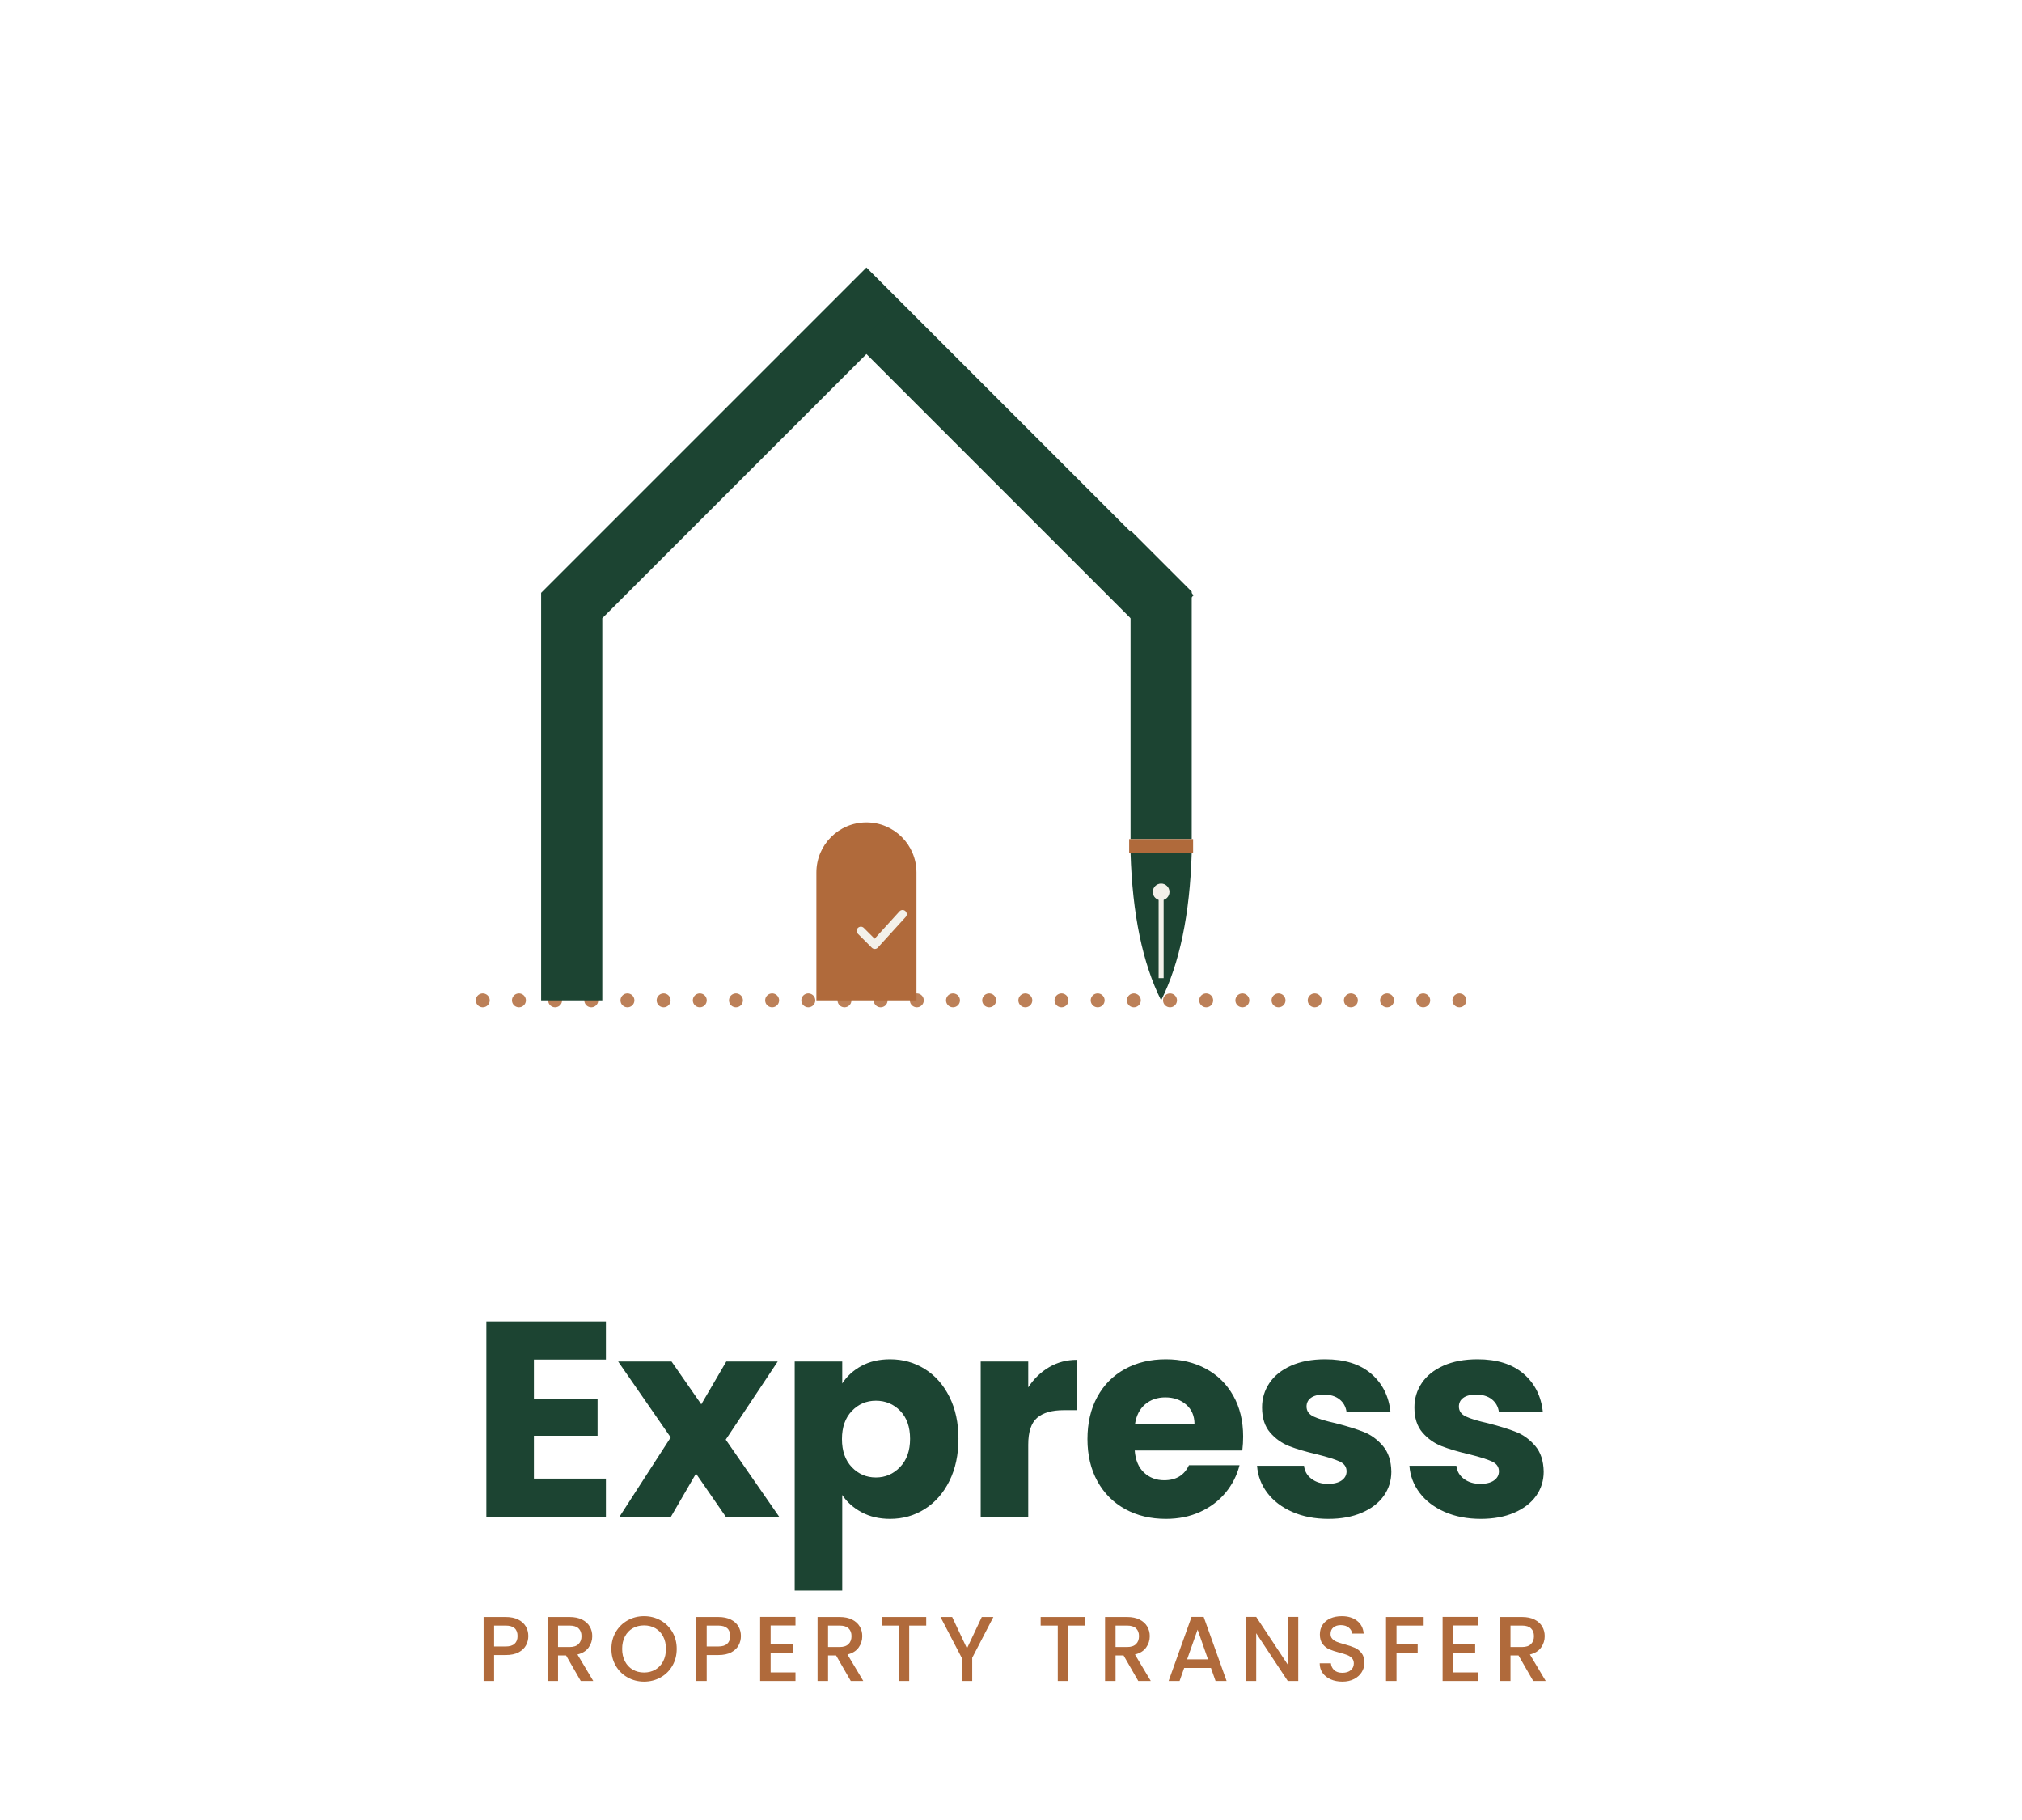
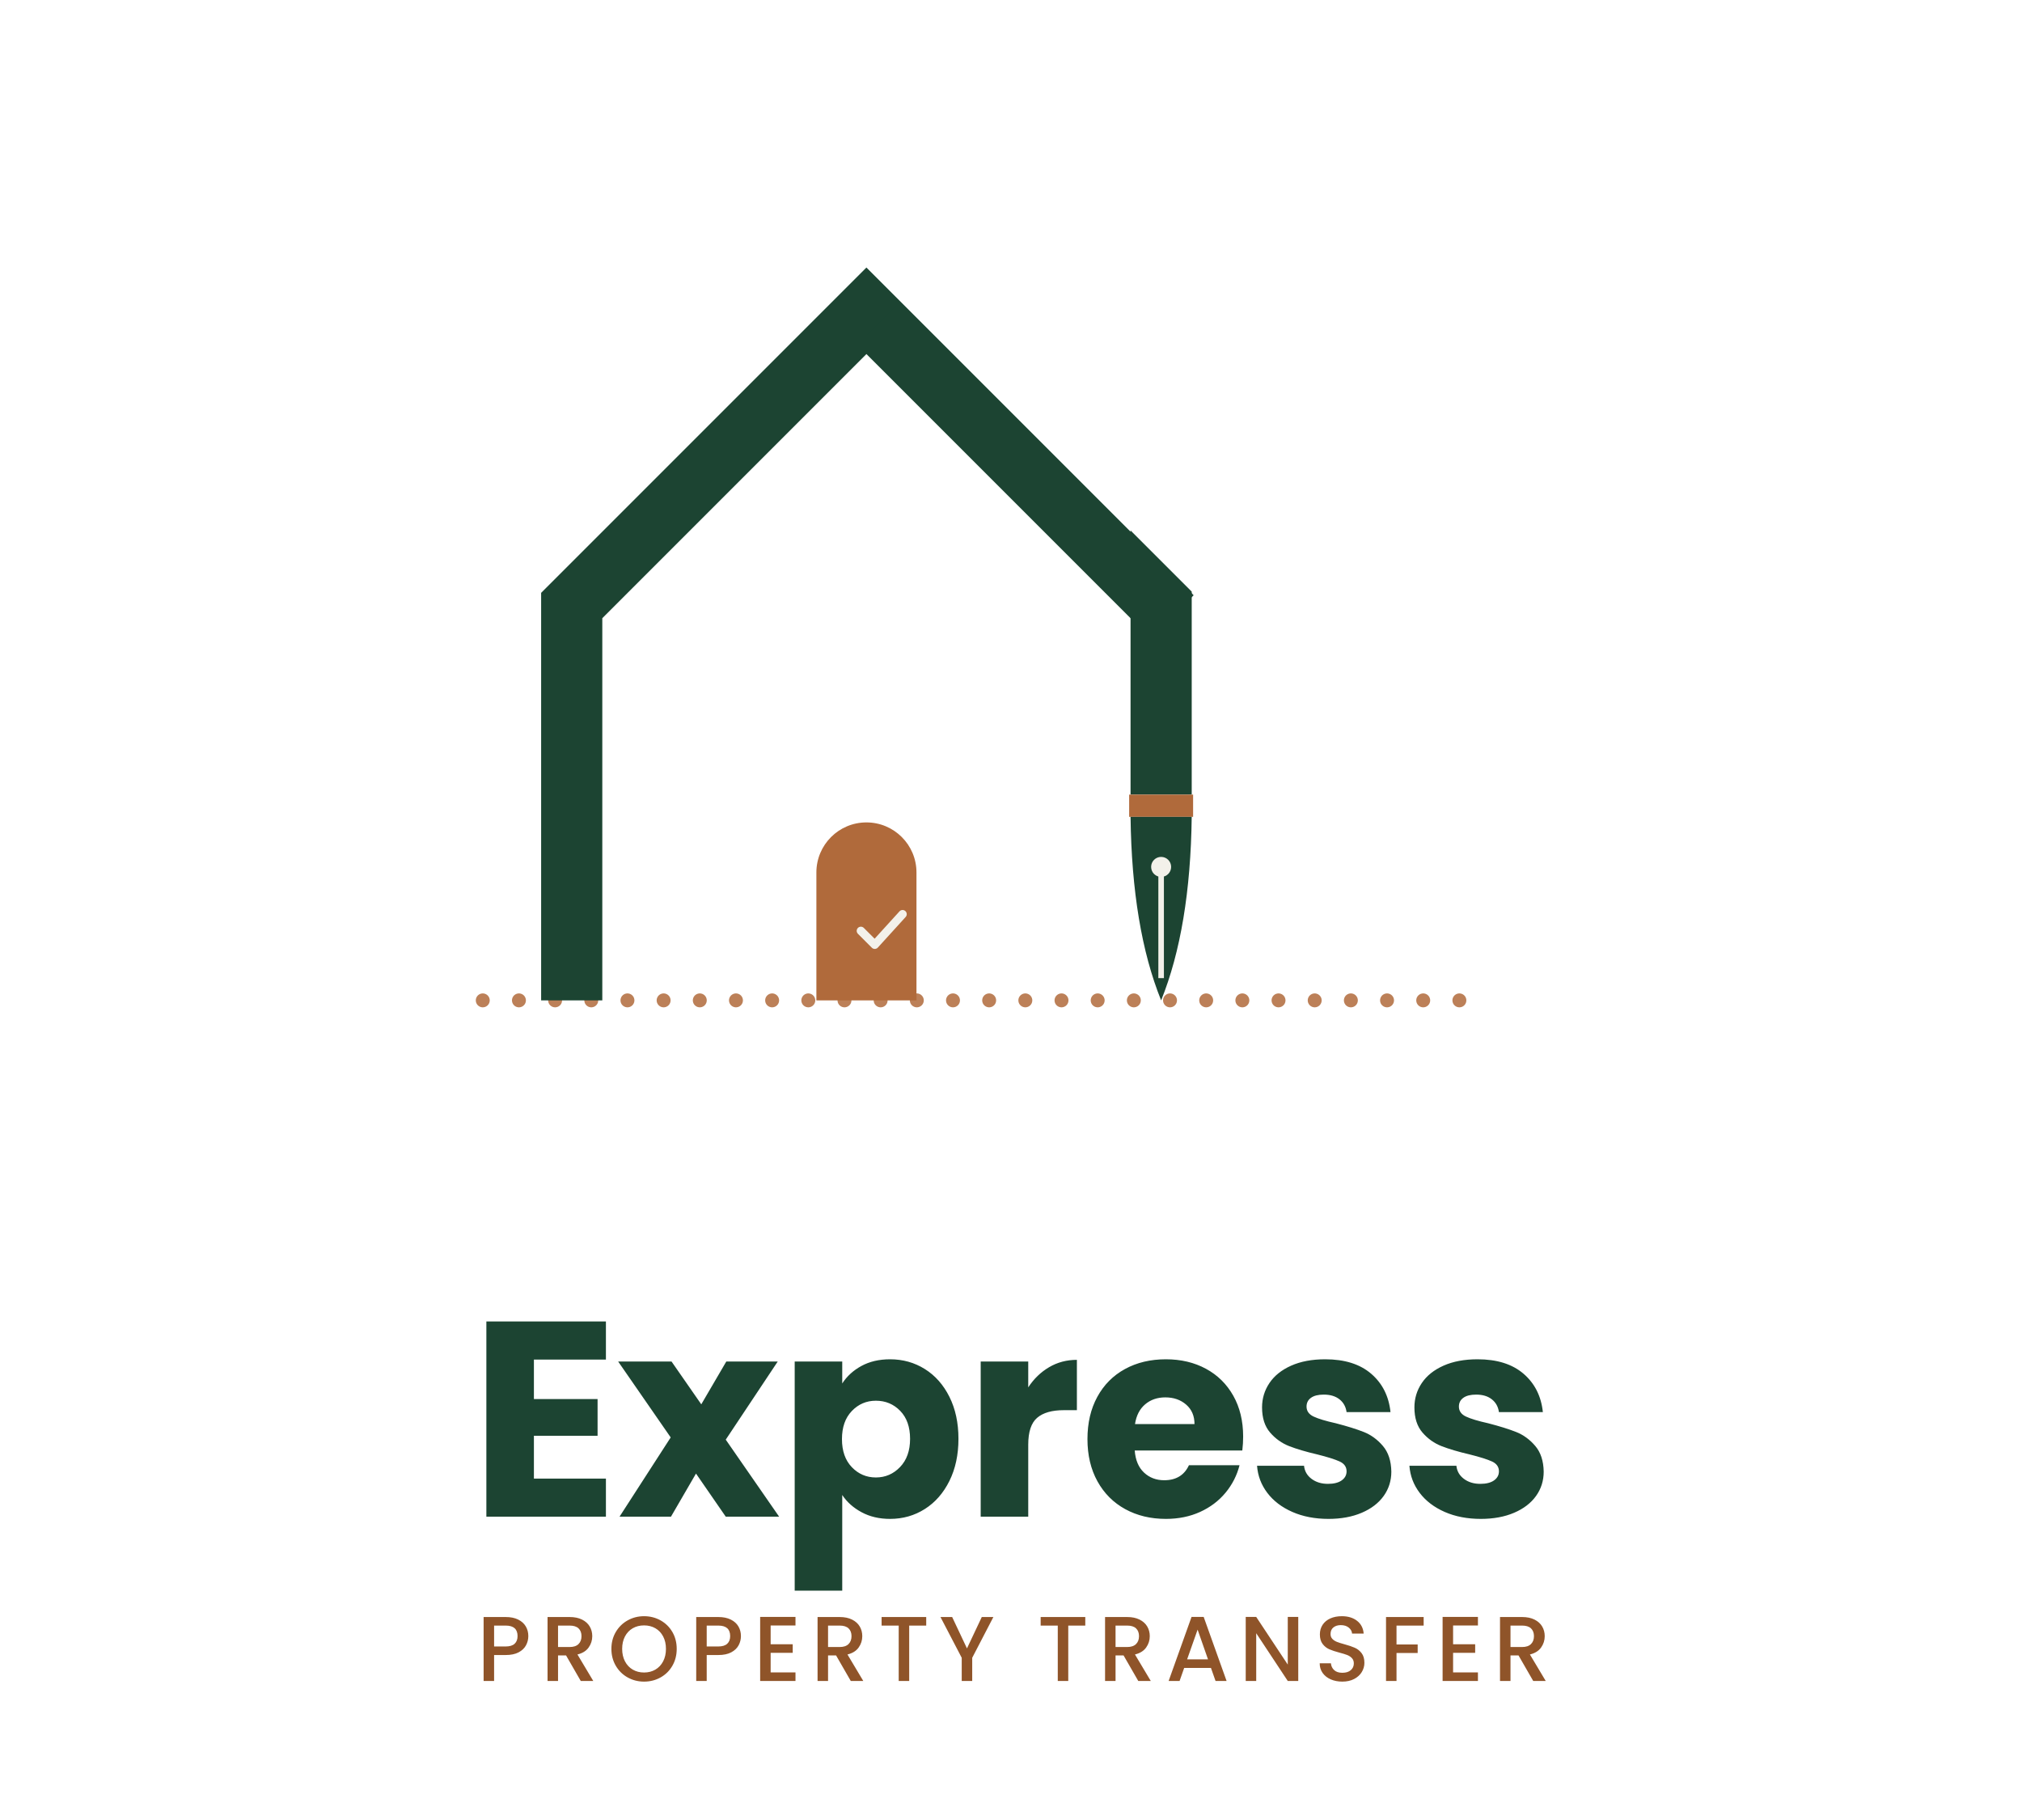
<svg xmlns="http://www.w3.org/2000/svg" viewBox="0 0 800 720" width="800" height="720">
  <g transform="translate(400 250) scale(1.1) translate(-308 -259.5)">
    <path d="M118 392H478" fill="none" stroke="#B06A3B" stroke-width="5" stroke-linecap="round" stroke-dasharray="0.01 13" opacity="0.85" />
    <path d="M161.00 392.00L161.00 388.45L161.00 384.90L161.00 381.35L161.00 377.80L161.00 374.25L161.00 370.70L161.00 367.15L161.00 363.60L161.00 360.05L161.00 356.50L161.00 352.95L161.00 349.40L161.00 345.85L161.00 342.30L161.00 338.75L161.00 335.20L161.00 331.65L161.00 328.10L161.00 324.55L161.00 321.00L161.00 317.45L161.00 313.90L161.00 310.35L161.00 306.80L161.00 303.25L161.00 299.70L161.00 296.15L161.00 292.60L161.00 289.05L161.00 285.50L161.00 281.95L161.00 278.40L161.00 274.85L161.00 271.30L161.00 267.75L161.00 264.20L161.00 260.65L161.00 257.10L161.00 253.55L161.00 254.56L160.43 255.13L163.08 252.48L165.73 249.83L168.38 247.18L171.03 244.53L173.68 241.88L176.33 239.23L178.98 236.58L181.63 233.93L184.28 231.28L186.93 228.63L189.58 225.98L192.23 223.33L194.88 220.68L197.53 218.03L200.18 215.38L202.83 212.73L205.48 210.08L208.13 207.43L210.78 204.78L213.43 202.13L216.08 199.48L218.73 196.83L221.38 194.18L224.03 191.53L226.68 188.88L229.33 186.23L231.98 183.58L234.63 180.93L237.28 178.28L239.93 175.63L242.58 172.98L245.23 170.33L247.88 167.68L250.53 165.03L253.18 162.38L255.83 159.73L258.48 157.08L261.13 154.43L256.00 159.56L250.97 154.53L253.72 157.28L256.47 160.03L259.22 162.78L261.97 165.53L264.72 168.28L267.47 171.03L270.22 173.78L272.97 176.53L275.72 179.28L278.47 182.03L281.22 184.78L283.97 187.53L286.72 190.28L289.47 193.03L292.22 195.78L294.97 198.53L297.72 201.28L300.47 204.03L303.22 206.78L305.97 209.53L308.72 212.28L311.47 215.03L314.22 217.78L316.97 220.53L319.72 223.28L322.47 226.03L325.22 228.78L327.97 231.53L330.72 234.28L333.47 237.03L336.22 239.78L338.97 242.53L341.72 245.28L344.47 248.03L347.22 250.78L349.97 253.53L352.72 256.28L355.47 259.03L358.31 261.69L373.69 246.31L371.03 243.47L368.28 240.72L365.53 237.97L362.78 235.22L360.03 232.47L357.28 229.72L354.53 226.97L351.78 224.22L349.03 221.47L346.28 218.72L343.53 215.97L340.78 213.22L338.03 210.47L335.28 207.72L332.53 204.97L329.78 202.22L327.03 199.47L324.28 196.72L321.53 193.97L318.78 191.22L316.03 188.47L313.28 185.72L310.53 182.97L307.78 180.22L305.03 177.47L302.28 174.72L299.53 171.97L296.78 169.22L294.03 166.47L291.28 163.72L288.53 160.97L285.78 158.22L283.03 155.47L280.28 152.72L277.53 149.97L274.78 147.22L272.03 144.47L269.28 141.72L266.53 138.97L256.00 128.44L245.57 138.87L242.92 141.52L240.27 144.17L237.62 146.82L234.97 149.47L232.32 152.12L229.67 154.77L227.02 157.42L224.37 160.07L221.72 162.72L219.07 165.37L216.42 168.02L213.77 170.67L211.12 173.32L208.47 175.97L205.82 178.62L203.17 181.27L200.52 183.92L197.87 186.57L195.22 189.22L192.57 191.87L189.92 194.52L187.27 197.17L184.62 199.82L181.97 202.47L179.32 205.12L176.67 207.77L174.02 210.42L171.37 213.07L168.72 215.72L166.07 218.37L163.42 221.02L160.77 223.67L158.12 226.32L155.47 228.97L152.82 231.62L150.17 234.27L147.52 236.92L144.87 239.57L139.00 245.44L139.00 253.55L139.00 257.10L139.00 260.65L139.00 264.20L139.00 267.75L139.00 271.30L139.00 274.85L139.00 278.40L139.00 281.95L139.00 285.50L139.00 289.05L139.00 292.60L139.00 296.15L139.00 299.70L139.00 303.25L139.00 306.80L139.00 310.35L139.00 313.90L139.00 317.45L139.00 321.00L139.00 324.55L139.00 328.10L139.00 331.65L139.00 335.20L139.00 338.75L139.00 342.30L139.00 345.85L139.00 349.40L139.00 352.95L139.00 356.50L139.00 360.05L139.00 363.60L139.00 367.15L139.00 370.70L139.00 374.25L139.00 377.80L139.00 381.35L139.00 384.90L139.00 388.45L139.00 392.00Z" fill="#1C4432" />
    <path d="M256 129L268 141L256 153L244 141Z" fill="#1C4432" />
    <path d="M238 392V346a18 18 0 0 1 36 0v46z" fill="#B06A3B" />
    <path d="M254 367l5 5 10-11" fill="none" stroke="#F3F1EA" stroke-width="3" stroke-linecap="round" stroke-linejoin="round" />
-     <path d="M351 223L373 245V334H351Z" fill="#1C4432" />
-     <rect x="350.5" y="334" width="23" height="5" fill="#B06A3B" />
-     <path d="M351 339H373Q372 372 362 392Q352 372 351 339Z" fill="#1C4432" />
-     <circle cx="362" cy="353" r="3" fill="#F3F1EA" />
-     <rect x="361.1" y="353" width="1.8" height="31" fill="#F3F1EA" />
+     <path d="M351 223L373 245V318H351Z" fill="#1C4432" />
+     <rect x="350.5" y="318" width="23" height="8" fill="#B06A3B" />
+     <path d="M351 326H373Q372.5 366 362 392Q351.5 366 351 326Z" fill="#1C4432" />
+     <circle cx="362" cy="344" r="3.6" fill="#F3F1EA" />
+     <rect x="361" y="344" width="2" height="40" fill="#F3F1EA" />
  </g>
  <g transform="translate(185.61 600) scale(1.1)">
    <path fill="#1C4432" d="M23.3 -56.5V-42.3H46.2V-29.1H23.3V-13.7H49.2V0.0H6.2V-70.2H49.2V-56.5Z M92.3 0.0 81.6 -15.5 72.6 0.0H54.1L72.5 -28.5L53.6 -55.8H72.8L83.5 -40.4L92.5 -55.8H111.0L92.3 -27.7L111.5 0.0Z M151.4 -56.6Q158.3 -56.6 163.9 -53.1Q169.5 -49.6 172.75 -43.1Q176.0 -36.6 176.0 -28.0Q176.0 -19.4 172.75 -12.85Q169.5 -6.3 163.9 -2.75Q158.3 0.8 151.4 0.8Q145.6 0.8 141.15 -1.6Q136.7 -4.0 134.2 -7.8V26.6H117.1V-55.8H134.2V-47.9Q136.7 -51.8 141.1 -54.2Q145.5 -56.6 151.4 -56.6ZM146.3 -41.7Q141.2 -41.7 137.65 -38.0Q134.1 -34.3 134.1 -27.9Q134.1 -21.5 137.65 -17.8Q141.2 -14.1 146.3 -14.1Q151.4 -14.1 155.0 -17.85Q158.6 -21.6 158.6 -28.0Q158.6 -34.4 155.05 -38.05Q151.5 -41.7 146.3 -41.7Z M218.6 -56.4V-38.3H213.9Q207.5 -38.3 204.3 -35.55Q201.1 -32.8 201.1 -25.9V0.0H184.0V-55.8H201.1V-46.5Q204.1 -51.1 208.6 -53.75Q213.1 -56.4 218.6 -56.4Z M278.1 -23.8H239.4Q239.8 -18.6 242.75 -15.85Q245.7 -13.1 250 -13.1Q256.4 -13.1 258.9 -18.5H277.1Q275.7 -13.0 272.05 -8.6Q268.4 -4.2 262.9 -1.7Q257.4 0.8 250.6 0.8Q242.4 0.8 236 -2.7Q229.6 -6.2 226 -12.7Q222.4 -19.2 222.4 -27.9Q222.4 -36.6 225.95 -43.1Q229.5 -49.6 235.9 -53.1Q242.3 -56.6 250.6 -56.6Q258.7 -56.6 265.0 -53.2Q271.3 -49.8 274.85 -43.5Q278.4 -37.2 278.4 -28.8Q278.4 -26.4 278.1 -23.8ZM260.9 -33.3Q260.9 -37.7 257.9 -40.3Q254.9 -42.9 250.4 -42.9Q246.1 -42.9 243.15 -40.4Q240.2 -37.9 239.5 -33.3Z M283.4 -18.3H300.3Q300.6 -15.4 303.0 -13.6Q305.4 -11.8 308.9 -11.8Q312.1 -11.8 313.85 -13.05Q315.6 -14.3 315.6 -16.3Q315.6 -18.7 313.1 -19.85Q310.6 -21.0 305 -22.4Q299 -23.8 295 -25.35Q291 -26.9 288.1 -30.25Q285.2 -33.6 285.2 -39.3Q285.2 -44.1 287.85 -48.05Q290.5 -52.0 295.65 -54.3Q300.8 -56.6 307.9 -56.6Q318.4 -56.6 324.45 -51.4Q330.5 -46.2 331.4 -37.6H315.6Q315.2 -40.5 313.05 -42.2Q310.9 -43.9 307.4 -43.9Q304.4 -43.9 302.8 -42.75Q301.2 -41.6 301.2 -39.6Q301.2 -37.2 303.75 -36.0Q306.3 -34.8 311.7 -33.6Q317.9 -32.0 321.8 -30.45Q325.7 -28.9 328.65 -25.45Q331.6 -22.0 331.7 -16.2Q331.7 -11.3 328.95 -7.45Q326.2 -3.6 321.05 -1.4Q315.9 0.8 309.1 0.8Q301.8 0.8 296.1 -1.7Q290.4 -4.2 287.1 -8.55Q283.8 -12.9 283.4 -18.3Z M338.2 -18.3H355.1Q355.4 -15.4 357.8 -13.6Q360.2 -11.8 363.7 -11.8Q366.9 -11.8 368.65 -13.05Q370.4 -14.3 370.4 -16.3Q370.4 -18.7 367.9 -19.85Q365.4 -21.0 359.8 -22.4Q353.8 -23.8 349.8 -25.35Q345.8 -26.9 342.9 -30.25Q340 -33.6 340 -39.3Q340 -44.1 342.65 -48.05Q345.3 -52.0 350.45 -54.3Q355.6 -56.6 362.7 -56.6Q373.2 -56.6 379.25 -51.4Q385.3 -46.2 386.2 -37.6H370.4Q370 -40.5 367.85 -42.2Q365.7 -43.9 362.2 -43.9Q359.2 -43.9 357.6 -42.75Q356 -41.6 356 -39.6Q356 -37.2 358.55 -36.0Q361.1 -34.8 366.5 -33.6Q372.7 -32.0 376.6 -30.45Q380.5 -28.9 383.45 -25.45Q386.4 -22.0 386.5 -16.2Q386.5 -11.3 383.75 -7.45Q381 -3.6 375.85 -1.4Q370.7 0.8 363.9 0.8Q356.6 0.8 350.9 -1.7Q345.2 -4.2 341.9 -8.55Q338.6 -12.9 338.2 -18.3Z" />
  </g>
  <g transform="translate(188.61 665) scale(0.3639898)">
-     <path fill="#B06A3B" d="M31.5 -28.2H18.9V0.0H7.5V-69.5H31.5Q39.5 -69.5 45.05 -66.75Q50.6 -64.0 53.35 -59.3Q56.1 -54.6 56.1 -48.8Q56.1 -43.5 53.6 -38.8Q51.1 -34.1 45.6 -31.15Q40.1 -28.2 31.5 -28.2ZM44.4 -48.8Q44.4 -60.2 31.5 -60.2H18.9V-37.5H31.5Q38.0 -37.5 41.2 -40.45Q44.4 -43.4 44.4 -48.8Z M113.1 0.0 97.1 -27.8H88.4V0.0H77.0V-69.5H101.0Q109.0 -69.5 114.55 -66.7Q120.1 -63.9 122.85 -59.2Q125.6 -54.5 125.6 -48.7Q125.6 -41.9 121.65 -36.35Q117.7 -30.8 109.5 -28.8L126.7 0.0ZM88.4 -36.9H101.0Q107.4 -36.9 110.65 -40.1Q113.9 -43.3 113.9 -48.7Q113.9 -54.1 110.7 -57.15Q107.5 -60.2 101.0 -60.2H88.4Z M146.4 -34.9Q146.4 -45.1 151.15 -53.2Q155.9 -61.3 164.05 -65.85Q172.2 -70.4 181.9 -70.4Q191.7 -70.4 199.85 -65.85Q208.0 -61.3 212.7 -53.2Q217.4 -45.1 217.4 -34.9Q217.4 -24.7 212.7 -16.55Q208.0 -8.4 199.85 -3.85Q191.7 0.7 181.9 0.7Q172.2 0.7 164.05 -3.85Q155.9 -8.4 151.15 -16.55Q146.4 -24.7 146.4 -34.9ZM205.7 -34.9Q205.7 -42.6 202.65 -48.4Q199.6 -54.2 194.2 -57.3Q188.8 -60.4 181.9 -60.4Q175.0 -60.4 169.6 -57.3Q164.2 -54.2 161.15 -48.4Q158.1 -42.6 158.1 -34.9Q158.1 -27.2 161.15 -21.35Q164.2 -15.5 169.6 -12.35Q175.0 -9.2 181.9 -9.2Q188.8 -9.2 194.2 -12.35Q199.6 -15.5 202.65 -21.35Q205.7 -27.2 205.7 -34.9Z M262.6 -28.2H250.0V0.0H238.6V-69.5H262.6Q270.6 -69.5 276.15 -66.75Q281.7 -64.0 284.45 -59.3Q287.2 -54.6 287.2 -48.8Q287.2 -43.5 284.7 -38.8Q282.2 -34.1 276.7 -31.15Q271.2 -28.2 262.6 -28.2ZM275.5 -48.8Q275.5 -60.2 262.6 -60.2H250.0V-37.5H262.6Q269.1 -37.5 272.3 -40.45Q275.5 -43.4 275.5 -48.8Z M319.5 -60.3V-39.9H343.5V-30.6H319.5V-9.3H346.5V0.0H308.1V-69.6H346.5V-60.3Z M406.6 0.0 390.6 -27.8H381.9V0.0H370.5V-69.5H394.5Q402.5 -69.5 408.05 -66.7Q413.6 -63.9 416.35 -59.2Q419.1 -54.5 419.1 -48.7Q419.1 -41.9 415.15 -36.35Q411.2 -30.8 403.0 -28.8L420.2 0.0ZM381.9 -36.9H394.5Q400.9 -36.9 404.15 -40.1Q407.4 -43.3 407.4 -48.7Q407.4 -54.1 404.2 -57.15Q401.0 -60.2 394.5 -60.2H381.9Z M488.6 -69.5V-60.2H470.1V0.0H458.7V-60.2H440.1V-69.5Z M561.6 -69.5 538.6 -25.2V0.0H527.2V-25.2L504.1 -69.5H516.8L532.9 -35.4L549.0 -69.5Z M661.5 -69.5V-60.2H643.0V0.0H631.6V-60.2H613.0V-69.5Z M719.1 0.0 703.1 -27.8H694.4V0.0H683.0V-69.5H707.0Q715.0 -69.5 720.55 -66.7Q726.1 -63.9 728.85 -59.2Q731.6 -54.5 731.6 -48.7Q731.6 -41.9 727.65 -36.35Q723.7 -30.8 715.5 -28.8L732.7 0.0ZM694.4 -36.9H707.0Q713.4 -36.9 716.65 -40.1Q719.9 -43.3 719.9 -48.7Q719.9 -54.1 716.7 -57.15Q713.5 -60.2 707.0 -60.2H694.4Z M798.1 -14.2H769.0L764.0 0.0H752.1L777.0 -69.6H790.2L815.1 0.0H803.1ZM794.9 -23.5 783.6 -55.8 772.2 -23.5Z M893 0.0H881.6L847.3 -51.9V0.0H835.9V-69.6H847.3L881.6 -17.8V-69.6H893Z M916.3 -19.2H928.5Q928.9 -14.7 932.05 -11.8Q935.2 -8.9 940.9 -8.9Q946.8 -8.9 950.1 -11.75Q953.4 -14.6 953.4 -19.1Q953.4 -22.6 951.35 -24.8Q949.3 -27.0 946.25 -28.2Q943.2 -29.4 937.8 -30.8Q931 -32.6 926.75 -34.45Q922.5 -36.3 919.5 -40.2Q916.5 -44.1 916.5 -50.6Q916.5 -56.6 919.5 -61.1Q922.5 -65.6 927.9 -68.0Q933.3 -70.4 940.4 -70.4Q950.5 -70.4 956.95 -65.35Q963.4 -60.3 964.1 -51.5H951.5Q951.2 -55.3 947.9 -58.0Q944.6 -60.7 939.2 -60.7Q934.3 -60.7 931.2 -58.2Q928.1 -55.7 928.1 -51.0Q928.1 -47.8 930.05 -45.75Q932 -43.7 935 -42.5Q938 -41.3 943.2 -39.9Q950.1 -38.0 954.45 -36.1Q958.8 -34.2 961.85 -30.25Q964.9 -26.3 964.9 -19.7Q964.9 -14.4 962.05 -9.7Q959.2 -5.0 953.75 -2.15Q948.3 0.7 940.9 0.7Q933.9 0.7 928.3 -1.75Q922.7 -4.2 919.5 -8.7Q916.3 -13.2 916.3 -19.2Z M1029.3 -69.5V-60.2H999.8V-39.7H1022.8V-30.4H999.8V0.0H988.4V-69.5Z M1061.3 -60.3V-39.9H1085.3V-30.6H1061.3V-9.3H1088.3V0.0H1049.9V-69.6H1088.3V-60.3Z M1148.4 0.0 1132.4 -27.8H1123.7V0.0H1112.3V-69.5H1136.3Q1144.3 -69.5 1149.85 -66.7Q1155.4 -63.9 1158.15 -59.2Q1160.9 -54.5 1160.9 -48.7Q1160.9 -41.9 1156.95 -36.35Q1153 -30.8 1144.8 -28.8L1162 0.0ZM1123.7 -36.9H1136.3Q1142.7 -36.9 1145.95 -40.1Q1149.2 -43.3 1149.2 -48.7Q1149.2 -54.1 1146 -57.15Q1142.8 -60.2 1136.3 -60.2H1123.7Z" />
+     <path fill="#8F5429" d="M31.5 -28.2H18.9V0.0H7.5V-69.5H31.5Q39.5 -69.5 45.05 -66.75Q50.6 -64.0 53.35 -59.3Q56.1 -54.6 56.1 -48.8Q56.1 -43.5 53.6 -38.8Q51.1 -34.1 45.6 -31.15Q40.1 -28.2 31.5 -28.2ZM44.4 -48.8Q44.4 -60.2 31.5 -60.2H18.9V-37.5H31.5Q38.0 -37.5 41.2 -40.45Q44.4 -43.4 44.4 -48.8Z M113.1 0.0 97.1 -27.8H88.4V0.0H77.0V-69.5H101.0Q109.0 -69.5 114.55 -66.7Q120.1 -63.9 122.85 -59.2Q125.6 -54.5 125.6 -48.7Q125.6 -41.9 121.65 -36.35Q117.7 -30.8 109.5 -28.8L126.7 0.0ZM88.4 -36.9H101.0Q107.4 -36.9 110.65 -40.1Q113.9 -43.3 113.9 -48.7Q113.9 -54.1 110.7 -57.15Q107.5 -60.2 101.0 -60.2H88.4Z M146.4 -34.9Q146.4 -45.1 151.15 -53.2Q155.9 -61.3 164.05 -65.85Q172.2 -70.4 181.9 -70.4Q191.7 -70.4 199.85 -65.85Q208.0 -61.3 212.7 -53.2Q217.4 -45.1 217.4 -34.9Q217.4 -24.7 212.7 -16.55Q208.0 -8.4 199.85 -3.85Q191.7 0.7 181.9 0.7Q172.2 0.7 164.05 -3.85Q155.9 -8.4 151.15 -16.55Q146.4 -24.7 146.4 -34.9ZM205.7 -34.9Q205.7 -42.6 202.65 -48.4Q199.6 -54.2 194.2 -57.3Q188.8 -60.4 181.9 -60.4Q175.0 -60.4 169.6 -57.3Q164.2 -54.2 161.15 -48.4Q158.1 -42.6 158.1 -34.9Q158.1 -27.2 161.15 -21.35Q164.2 -15.5 169.6 -12.35Q175.0 -9.2 181.9 -9.2Q188.8 -9.2 194.2 -12.35Q199.6 -15.5 202.65 -21.35Q205.7 -27.2 205.7 -34.9Z M262.6 -28.2H250.0V0.0H238.6V-69.5H262.6Q270.6 -69.5 276.15 -66.75Q281.7 -64.0 284.45 -59.3Q287.2 -54.6 287.2 -48.8Q287.2 -43.5 284.7 -38.8Q282.2 -34.1 276.7 -31.15Q271.2 -28.2 262.6 -28.2ZM275.5 -48.8Q275.5 -60.2 262.6 -60.2H250.0V-37.5H262.6Q269.1 -37.5 272.3 -40.45Q275.5 -43.4 275.5 -48.8Z M319.5 -60.3V-39.9H343.5V-30.6H319.5V-9.3H346.5V0.0H308.1V-69.6H346.5V-60.3Z M406.6 0.0 390.6 -27.8H381.9V0.0H370.5V-69.5H394.5Q402.5 -69.5 408.05 -66.7Q413.6 -63.9 416.35 -59.2Q419.1 -54.5 419.1 -48.7Q419.1 -41.9 415.15 -36.35Q411.2 -30.8 403.0 -28.8L420.2 0.0ZM381.9 -36.9H394.5Q400.9 -36.9 404.15 -40.1Q407.4 -43.3 407.4 -48.7Q407.4 -54.1 404.2 -57.15Q401.0 -60.2 394.5 -60.2H381.9Z M488.6 -69.5V-60.2H470.1V0.0H458.7V-60.2H440.1V-69.5Z M561.6 -69.5 538.6 -25.2V0.0H527.2V-25.2L504.1 -69.5H516.8L532.9 -35.4L549.0 -69.5Z M661.5 -69.5V-60.2H643.0V0.0H631.6V-60.2H613.0V-69.5Z M719.1 0.0 703.1 -27.8H694.4V0.0H683.0V-69.5H707.0Q715.0 -69.5 720.55 -66.7Q726.1 -63.9 728.85 -59.2Q731.6 -54.5 731.6 -48.7Q731.6 -41.9 727.65 -36.35Q723.7 -30.8 715.5 -28.8L732.7 0.0ZM694.4 -36.9H707.0Q713.4 -36.9 716.65 -40.1Q719.9 -43.3 719.9 -48.7Q719.9 -54.1 716.7 -57.15Q713.5 -60.2 707.0 -60.2H694.4Z M798.1 -14.2H769.0L764.0 0.0H752.1L777.0 -69.6H790.2L815.1 0.0H803.1ZM794.9 -23.5 783.6 -55.8 772.2 -23.5Z M893 0.0H881.6L847.3 -51.9V0.0H835.9V-69.6H847.3L881.6 -17.8V-69.6H893Z M916.3 -19.2H928.5Q928.9 -14.7 932.05 -11.8Q935.2 -8.9 940.9 -8.9Q946.8 -8.9 950.1 -11.75Q953.4 -14.6 953.4 -19.1Q953.4 -22.6 951.35 -24.8Q949.3 -27.0 946.25 -28.2Q943.2 -29.4 937.8 -30.8Q931 -32.6 926.75 -34.45Q922.5 -36.3 919.5 -40.2Q916.5 -44.1 916.5 -50.6Q916.5 -56.6 919.5 -61.1Q922.5 -65.6 927.9 -68.0Q933.3 -70.4 940.4 -70.4Q950.5 -70.4 956.95 -65.35Q963.4 -60.3 964.1 -51.5H951.5Q951.2 -55.3 947.9 -58.0Q944.6 -60.7 939.2 -60.7Q934.3 -60.7 931.2 -58.2Q928.1 -55.7 928.1 -51.0Q928.1 -47.8 930.05 -45.75Q932 -43.7 935 -42.5Q938 -41.3 943.2 -39.9Q950.1 -38.0 954.45 -36.1Q958.8 -34.2 961.85 -30.25Q964.9 -26.3 964.9 -19.7Q964.9 -14.4 962.05 -9.7Q959.2 -5.0 953.75 -2.15Q948.3 0.7 940.9 0.7Q933.9 0.7 928.3 -1.75Q922.7 -4.2 919.5 -8.7Q916.3 -13.2 916.3 -19.2Z M1029.3 -69.5V-60.2H999.8V-39.7H1022.8V-30.4H999.8V0.0H988.4V-69.5Z M1061.3 -60.3V-39.9H1085.3V-30.6H1061.3V-9.3H1088.3V0.0H1049.9V-69.6H1088.3V-60.3Z M1148.4 0.0 1132.4 -27.8H1123.7V0.0H1112.3V-69.5H1136.3Q1144.3 -69.5 1149.85 -66.7Q1155.4 -63.9 1158.15 -59.2Q1160.9 -54.5 1160.9 -48.7Q1160.9 -41.9 1156.95 -36.35Q1153 -30.8 1144.8 -28.8L1162 0.0ZM1123.7 -36.9H1136.3Q1142.7 -36.9 1145.95 -40.1Q1149.2 -43.3 1149.2 -48.7Q1149.2 -54.1 1146 -57.15Q1142.8 -60.2 1136.3 -60.2H1123.7Z" />
  </g>
</svg>
